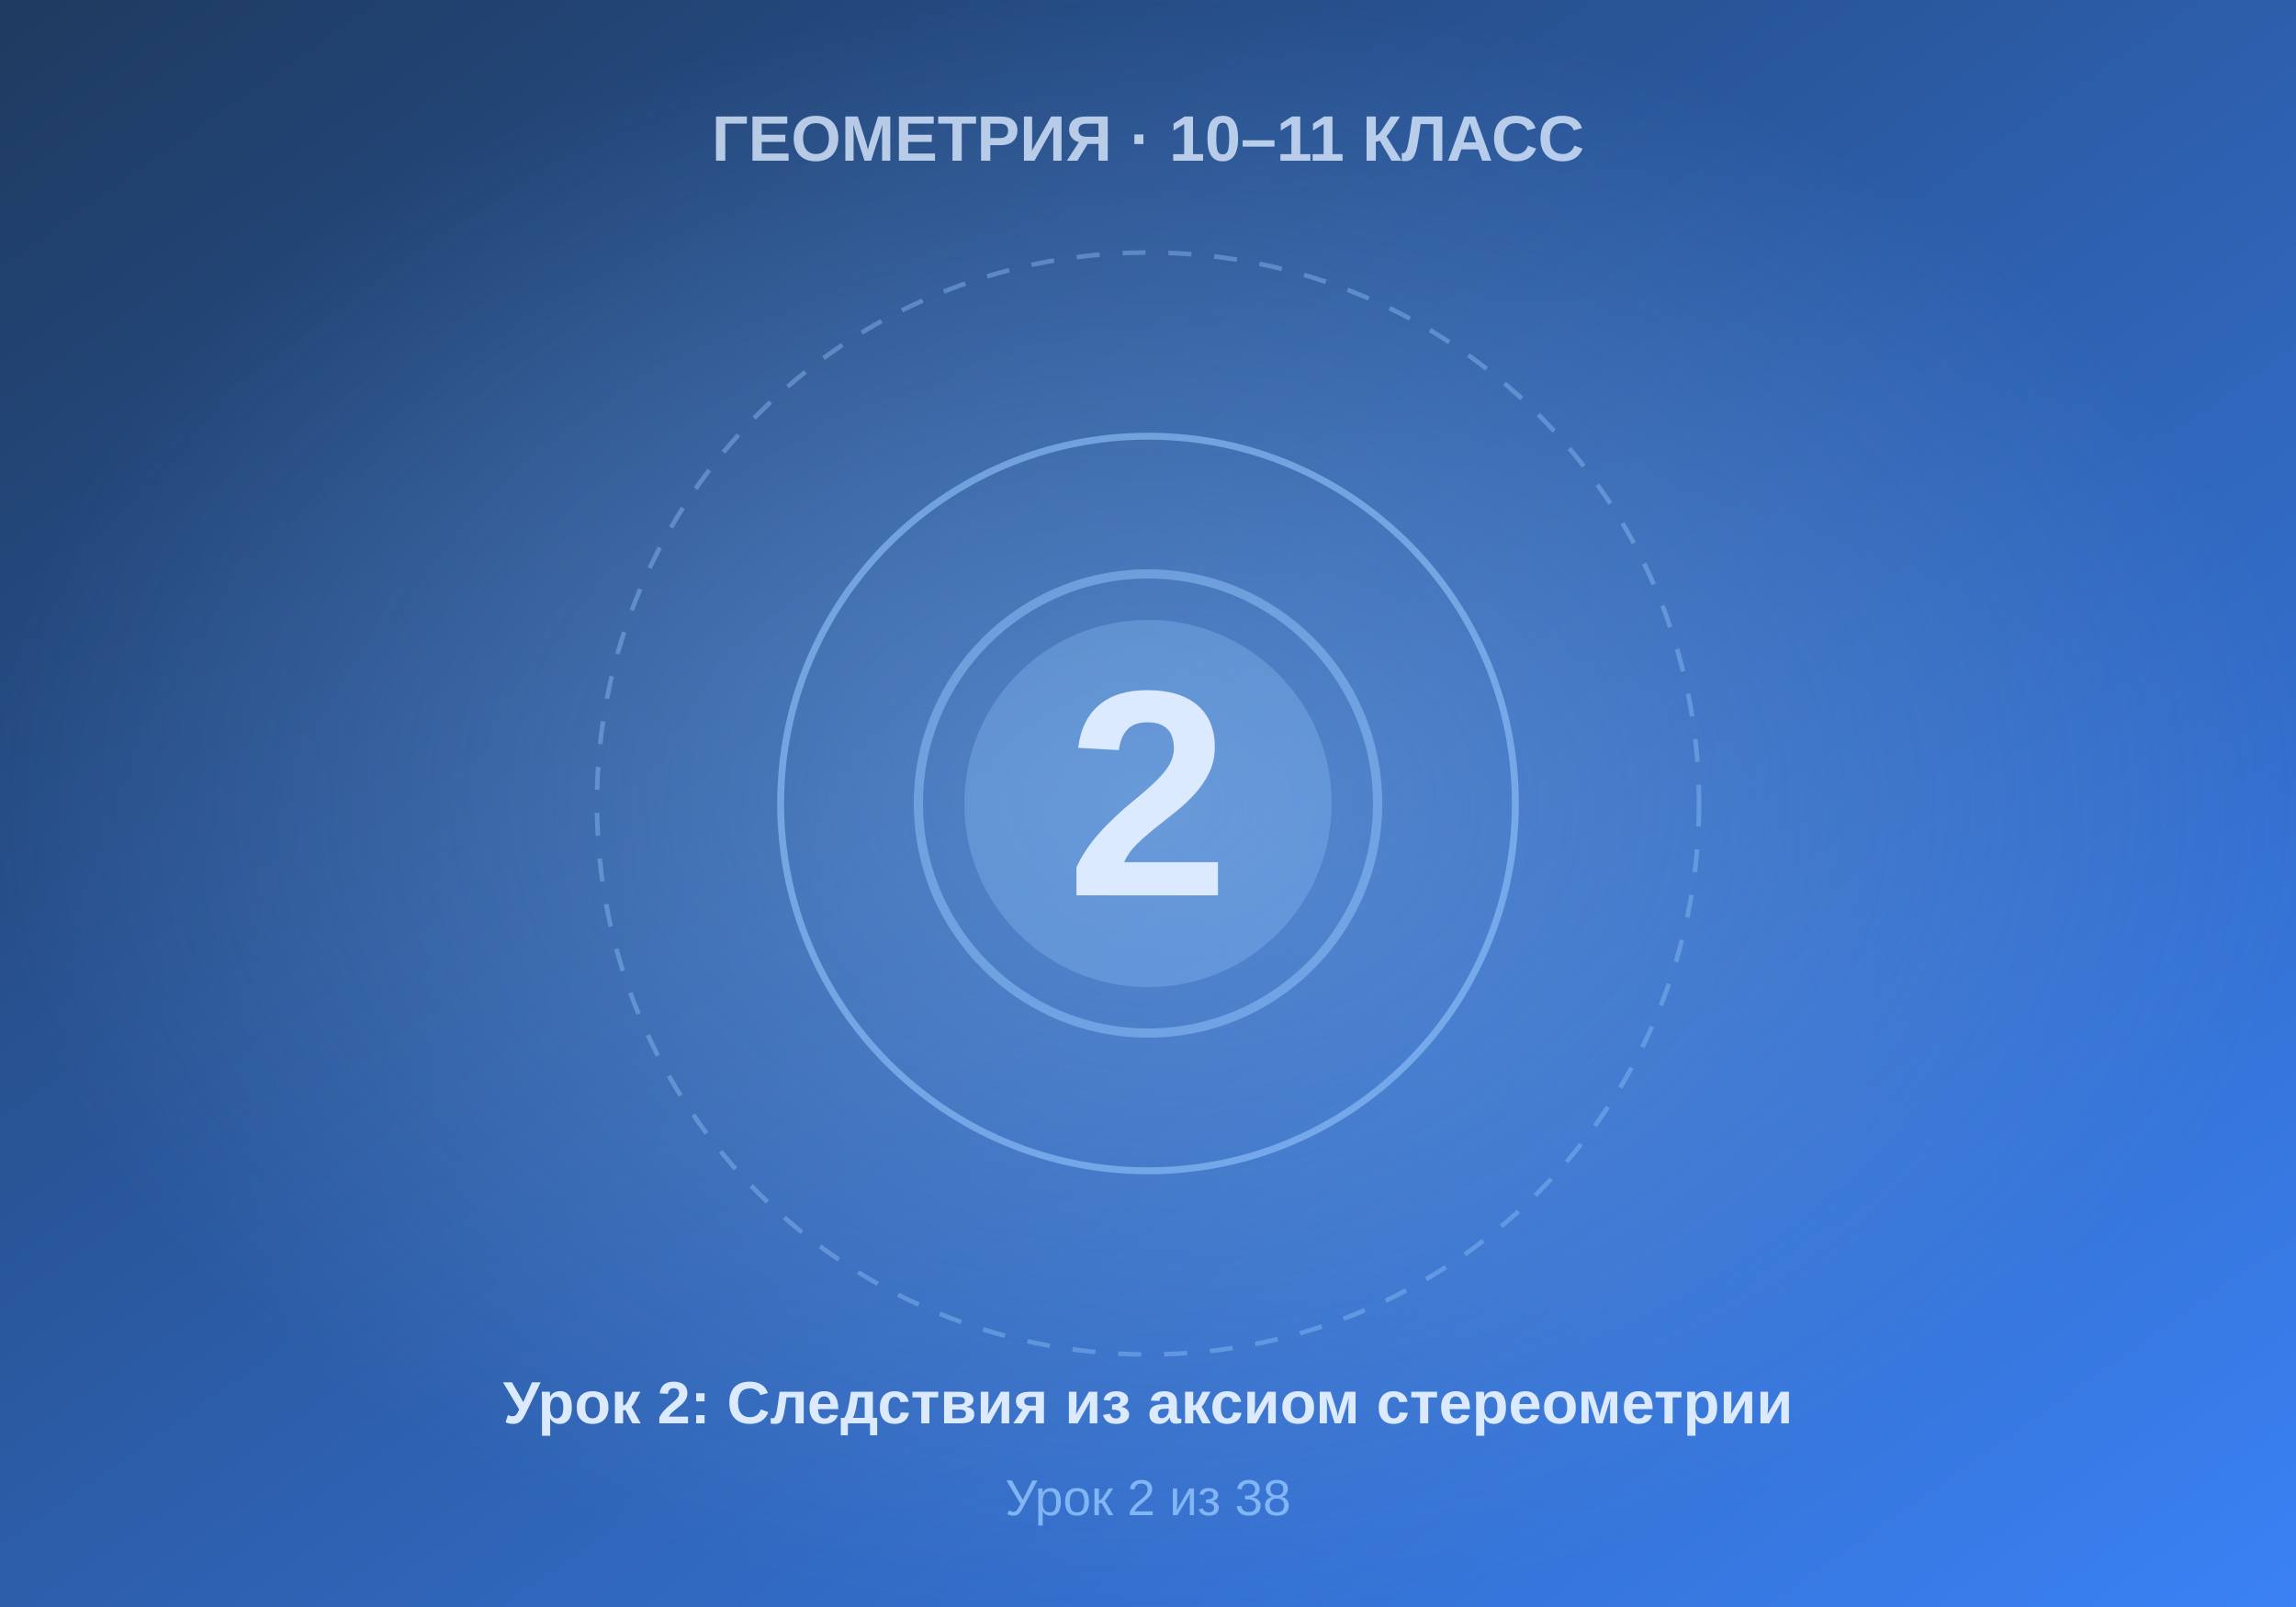
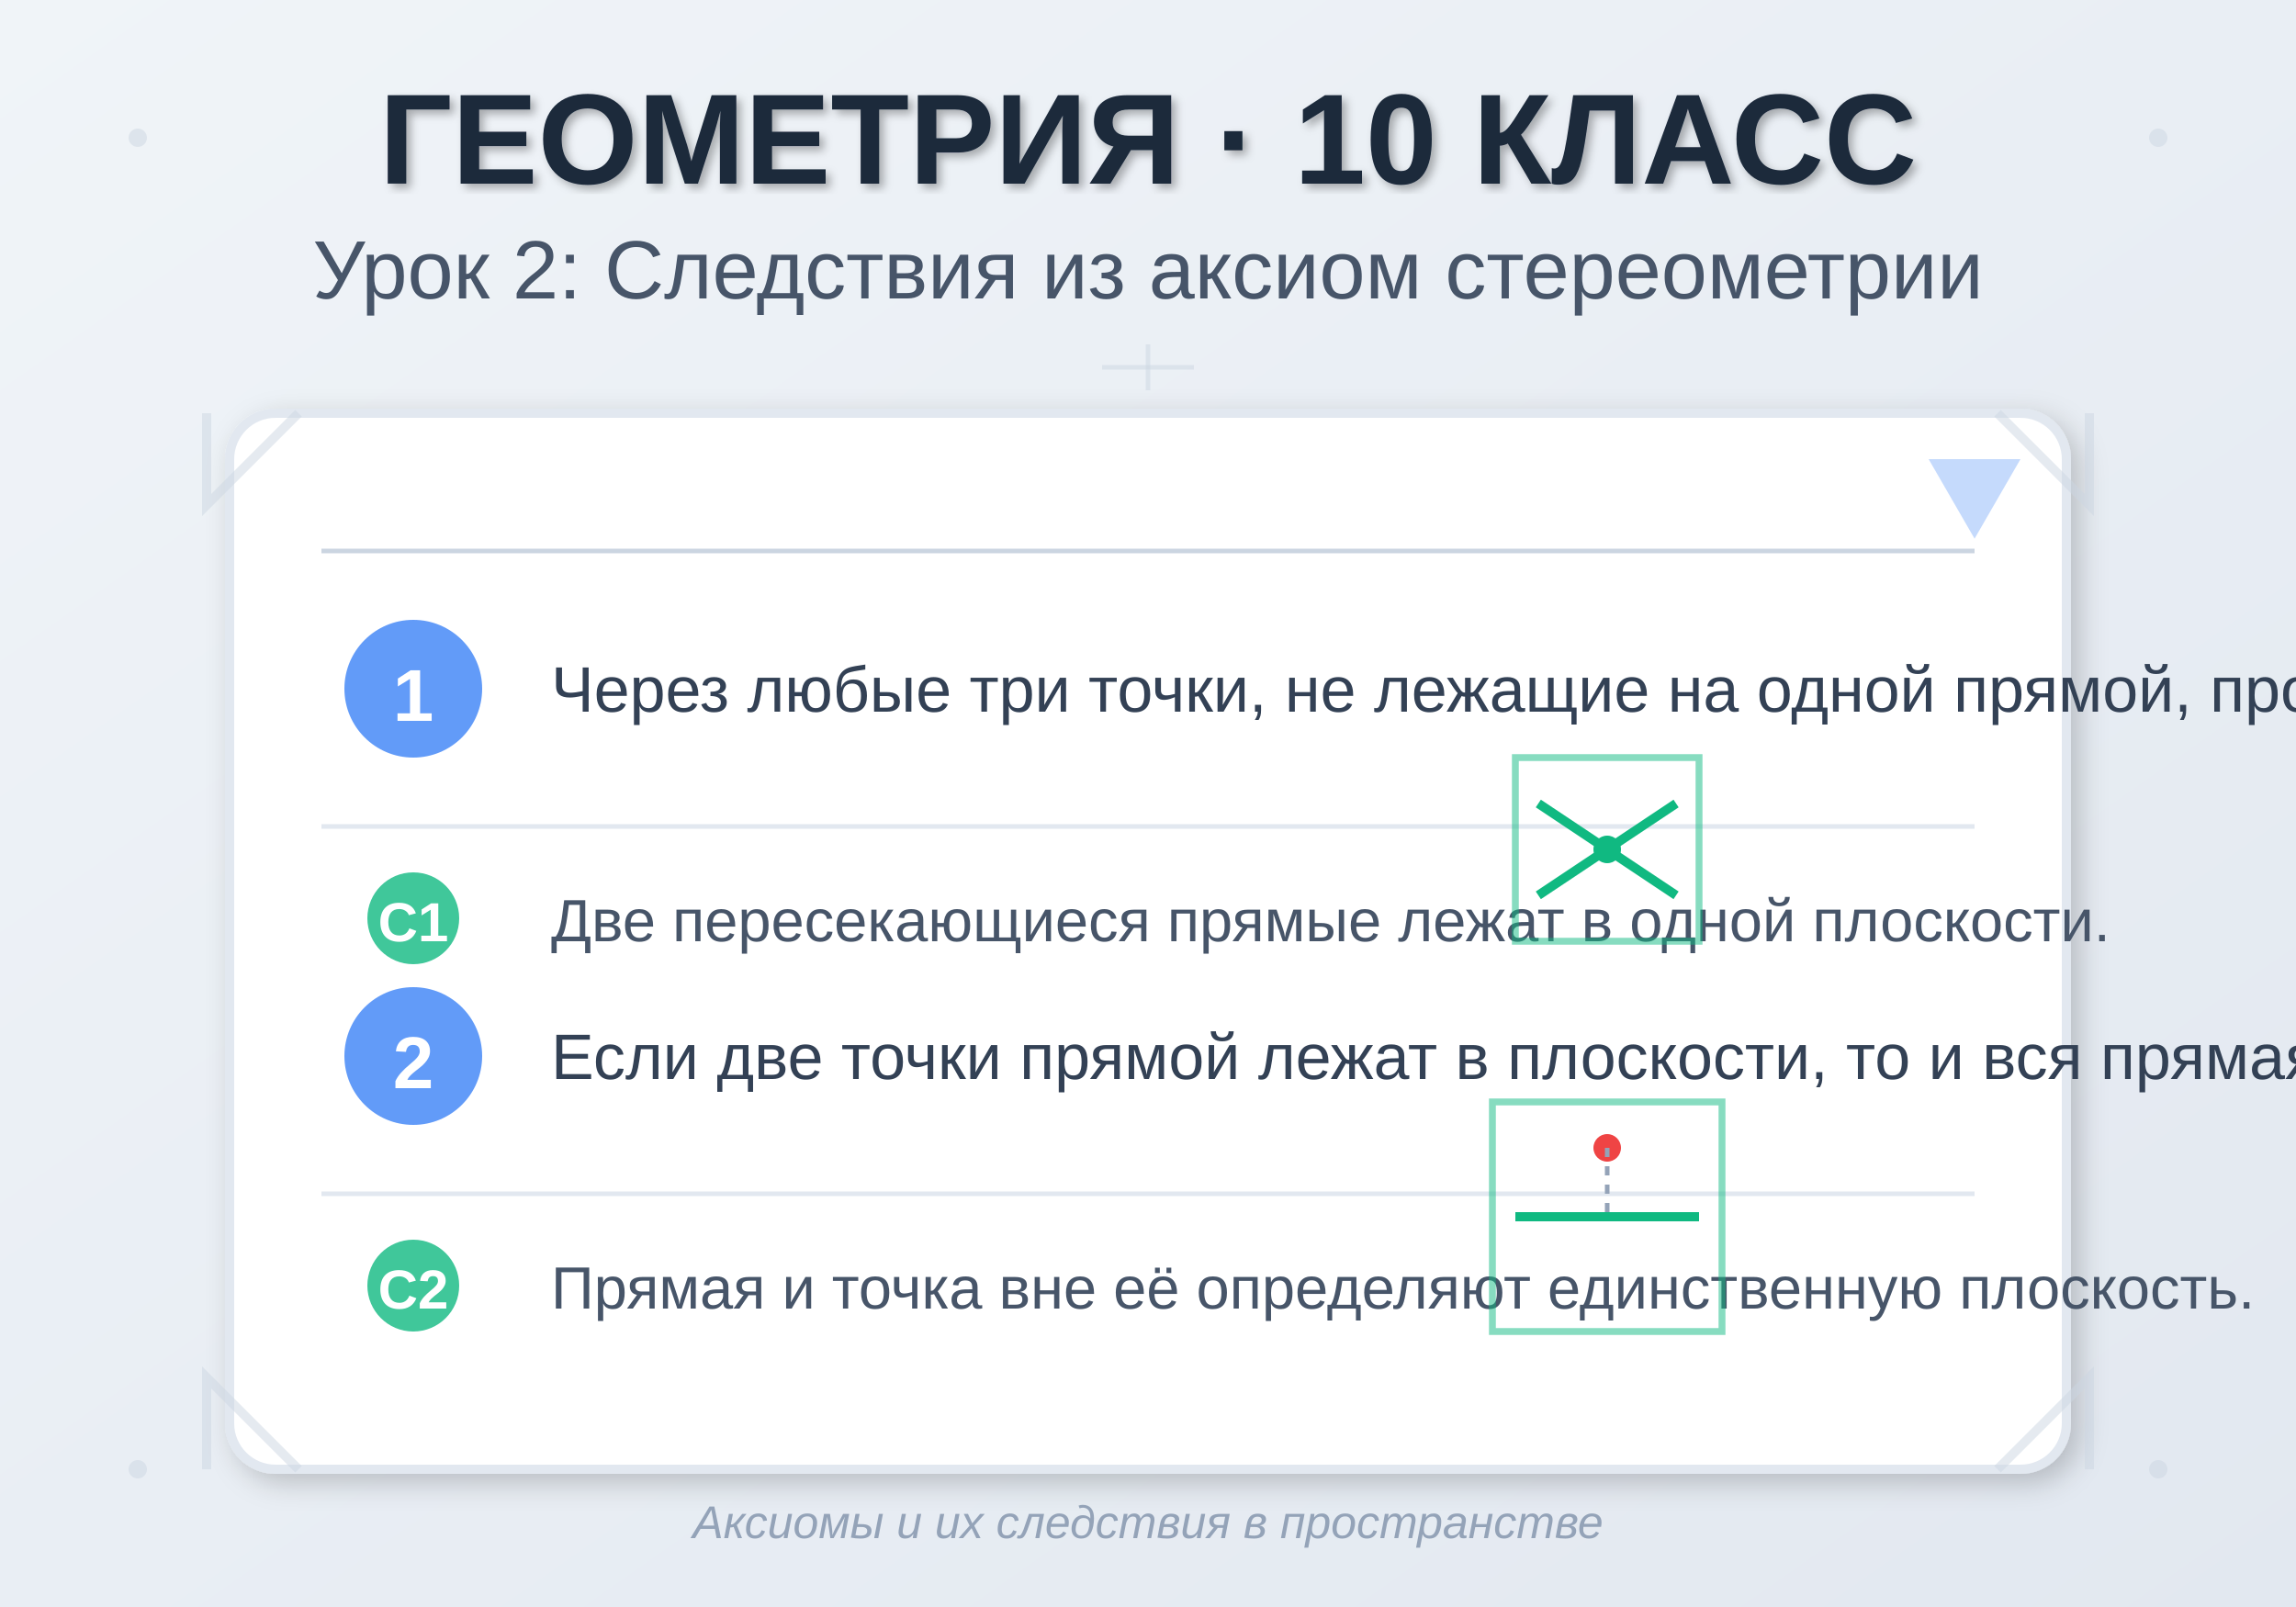
- <svg xmlns="http://www.w3.org/2000/svg" viewBox="0 0 500 350" width="500" height="350">
+ <svg xmlns="http://www.w3.org/2000/svg" viewBox="0 0 500 350">
  <defs>
-     <linearGradient id="bgGrad" x1="0%" y1="0%" x2="100%" y2="100%">
-       <stop offset="0%" style="stop-color:#1e3a5f" />
-       <stop offset="100%" style="stop-color:#3b82f6" />
+     <linearGradient id="bg" x1="0%" y1="0%" x2="100%" y2="100%">
+       <stop offset="0%" style="stop-color:#f0f4f8;stop-opacity:1" />
+       <stop offset="100%" style="stop-color:#e2e8f0;stop-opacity:1" />
    </linearGradient>
-     <radialGradient id="centerGlow" cx="50%" cy="50%" r="50%">
-       <stop offset="0%" style="stop-color:#93c5fd;stop-opacity:0.4" />
-       <stop offset="100%" style="stop-color:#93c5fd;stop-opacity:0" />
-     </radialGradient>
+     <filter id="textShadow">
+       <feDropShadow dx="1" dy="1" stdDeviation="1" flood-opacity="0.3" />
+     </filter>
+     <filter id="shadow">
+       <feDropShadow dx="2" dy="2" stdDeviation="3" flood-opacity="0.2" />
+     </filter>
  </defs>
-   <rect width="500" height="350" fill="url(#bgGrad)" />
-   <rect width="500" height="350" fill="url(#centerGlow)" />
-   <circle cx="250" cy="175" r="120" fill="none" stroke="#93c5fd" stroke-width="1" stroke-dasharray="5,5" opacity="0.4" />
-   <circle cx="250" cy="175" r="80" fill="none" stroke="#93c5fd" stroke-width="1.5" opacity="0.6" />
-   <circle cx="250" cy="175" r="40" fill="#93c5fd" opacity="0.3" />
-   <text x="250" y="195" font-family="Arial, sans-serif" font-size="64" font-weight="bold" fill="#dbeafe" text-anchor="middle">2</text>
-   <text x="250" y="35" font-family="Arial, sans-serif" font-size="14" font-weight="bold" fill="#dbeafe" text-anchor="middle" opacity="0.8">ГЕОМЕТРИЯ · 10–11 КЛАСС</text>
-   <text x="250" y="310" font-family="Arial, sans-serif" font-size="13" font-weight="bold" fill="#dbeafe" text-anchor="middle">Урок 2: Следствия из аксиом стереометрии</text>
-   <text x="250" y="330" font-family="Arial, sans-serif" font-size="11" fill="#93c5fd" text-anchor="middle" opacity="0.8">Урок 2 из 38</text>
-   <circle cx="250" cy="175" r="50" fill="none" stroke="#93c5fd" stroke-width="2" opacity="0.5" />
+   <rect width="500" height="350" fill="url(#bg)" />
+   <text x="250" y="40" text-anchor="middle" font-family="Arial, sans-serif" font-size="28" font-weight="bold" fill="#1e293b" filter="url(#textShadow)">ГЕОМЕТРИЯ · 10 КЛАСС</text>
+   <text x="250" y="65" text-anchor="middle" font-family="Arial, sans-serif" font-size="18" fill="#475569">Урок 2: Следствия из аксиом стереометрии</text>
+   <rect x="50" y="90" width="400" height="230" rx="10" fill="white" filter="url(#shadow)" stroke="#e2e8f0" stroke-width="2" />
+   <line x1="70" y1="120" x2="430" y2="120" stroke="#cbd5e1" stroke-width="1" />
+   <circle cx="90" cy="150" r="15" fill="#3b82f6" opacity="0.8" />
+   <text x="90" y="157" text-anchor="middle" font-family="Arial" font-size="16" font-weight="bold" fill="white">1</text>
+   <text x="120" y="155" font-family="Arial, sans-serif" font-size="14" fill="#334155">Через любые три точки, не лежащие на одной прямой, проходит плоскость.</text>
+   <line x1="70" y1="180" x2="430" y2="180" stroke="#e2e8f0" stroke-width="1" />
+   <circle cx="90" cy="200" r="10" fill="#10b981" opacity="0.8" />
+   <text x="90" y="205" text-anchor="middle" font-family="Arial" font-size="12" font-weight="bold" fill="white">С1</text>
+   <text x="120" y="205" font-family="Arial, sans-serif" font-size="13" fill="#475569">Две пересекающиеся прямые лежат в одной плоскости.</text>
+   <g transform="translate(350, 185)">
+     <rect x="-20" y="-20" width="40" height="40" fill="none" stroke="#10b981" stroke-width="1.5" opacity="0.5" />
+     <line x1="-15" y1="-10" x2="15" y2="10" stroke="#10b981" stroke-width="2" />
+     <line x1="-15" y1="10" x2="15" y2="-10" stroke="#10b981" stroke-width="2" />
+     <circle cx="0" cy="0" r="3" fill="#10b981" />
+   </g>
+   <circle cx="90" cy="230" r="15" fill="#3b82f6" opacity="0.8" />
+   <text x="90" y="237" text-anchor="middle" font-family="Arial" font-size="16" font-weight="bold" fill="white">2</text>
+   <text x="120" y="235" font-family="Arial, sans-serif" font-size="14" fill="#334155">Если две точки прямой лежат в плоскости, то и вся прямая лежит в этой плоскости.</text>
+   <line x1="70" y1="260" x2="430" y2="260" stroke="#e2e8f0" stroke-width="1" />
+   <circle cx="90" cy="280" r="10" fill="#10b981" opacity="0.8" />
+   <text x="90" y="285" text-anchor="middle" font-family="Arial" font-size="12" font-weight="bold" fill="white">С2</text>
+   <text x="120" y="285" font-family="Arial, sans-serif" font-size="13" fill="#475569">Прямая и точка вне её определяют единственную плоскость.</text>
+   <g transform="translate(350, 265)">
+     <rect x="-25" y="-25" width="50" height="50" fill="none" stroke="#10b981" stroke-width="1.5" opacity="0.5" />
+     <line x1="-20" y1="0" x2="20" y2="0" stroke="#10b981" stroke-width="2" />
+     <circle cx="0" cy="-15" r="3" fill="#ef4444" />
+     <line x1="0" y1="-15" x2="0" y2="0" stroke="#94a3b8" stroke-width="1" stroke-dasharray="2,2" />
+   </g>
+   <circle cx="30" cy="30" r="2" fill="#cbd5e1" opacity="0.5" />
+   <circle cx="470" cy="30" r="2" fill="#cbd5e1" opacity="0.5" />
+   <circle cx="30" cy="320" r="2" fill="#cbd5e1" opacity="0.5" />
+   <circle cx="470" cy="320" r="2" fill="#cbd5e1" opacity="0.5" />
+   <path d="M 45 90 L 45 110 L 65 90" fill="none" stroke="#cbd5e1" stroke-width="2" opacity="0.5" />
+   <path d="M 45 320 L 45 300 L 65 320" fill="none" stroke="#cbd5e1" stroke-width="2" opacity="0.5" />
+   <path d="M 455 90 L 455 110 L 435 90" fill="none" stroke="#cbd5e1" stroke-width="2" opacity="0.5" />
+   <path d="M 455 320 L 455 300 L 435 320" fill="none" stroke="#cbd5e1" stroke-width="2" opacity="0.5" />
+   <g transform="translate(420, 100)" opacity="0.3">
+     <polygon points="0,0 20,0 10,17.32" fill="#3b82f6" />
+   </g>
+   <line x1="250" y1="75" x2="250" y2="85" stroke="#cbd5e1" stroke-width="1" opacity="0.5" />
+   <line x1="240" y1="80" x2="260" y2="80" stroke="#cbd5e1" stroke-width="1" opacity="0.5" />
+   <text x="250" y="335" text-anchor="middle" font-family="Arial, sans-serif" font-size="10" fill="#94a3b8" font-style="italic">Аксиомы и их следствия в пространстве</text>
</svg>
